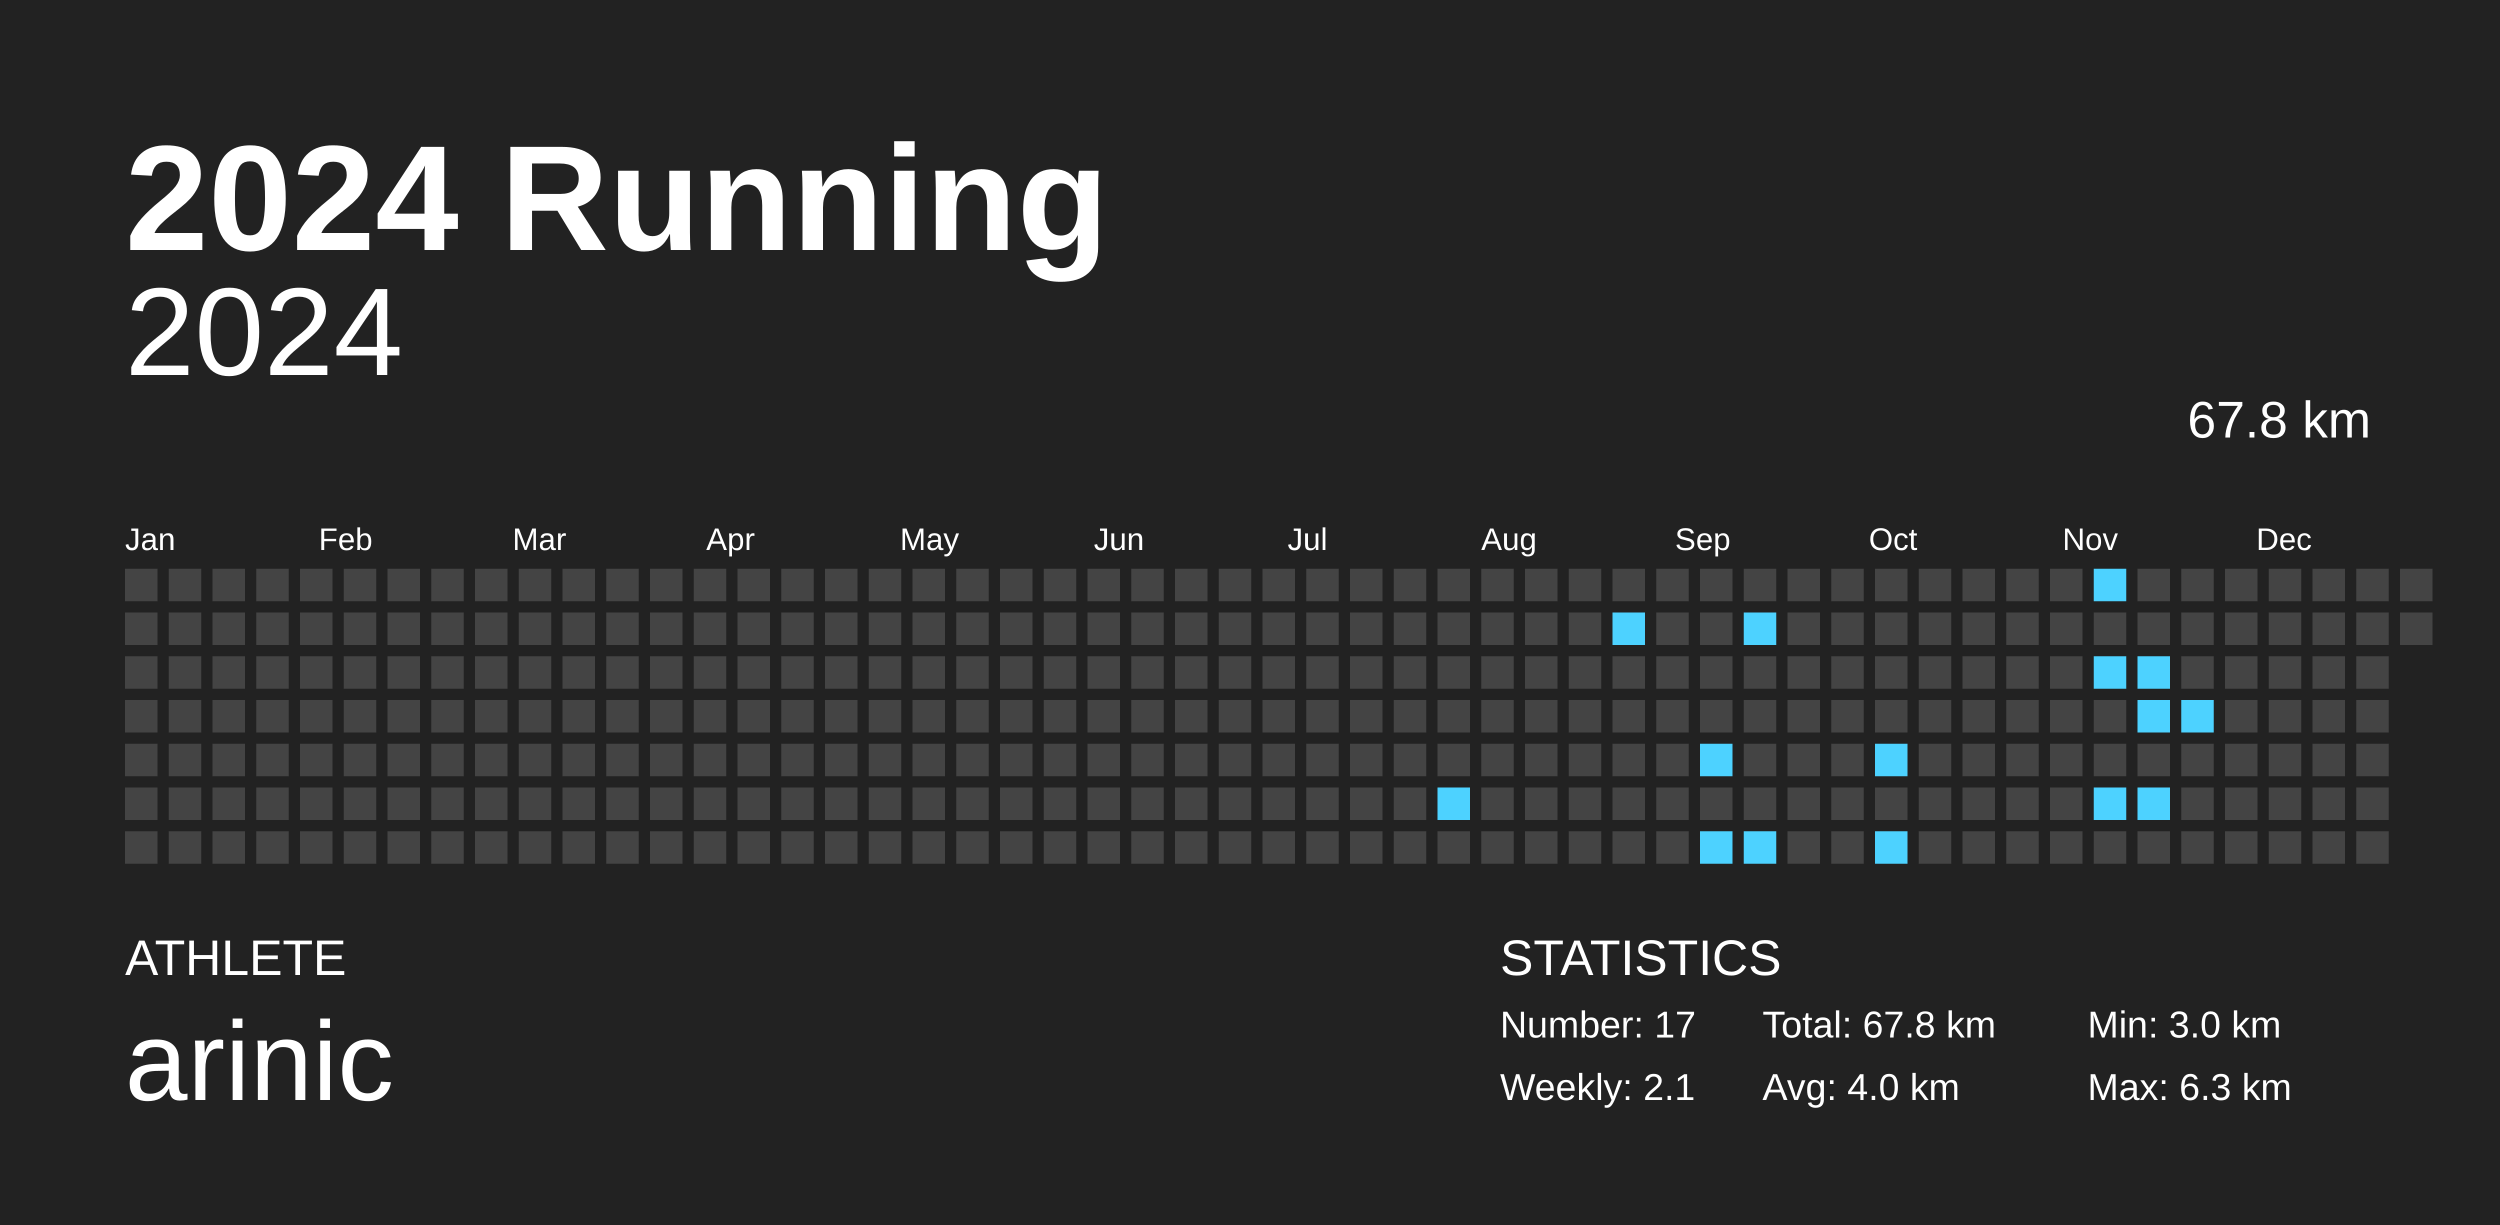
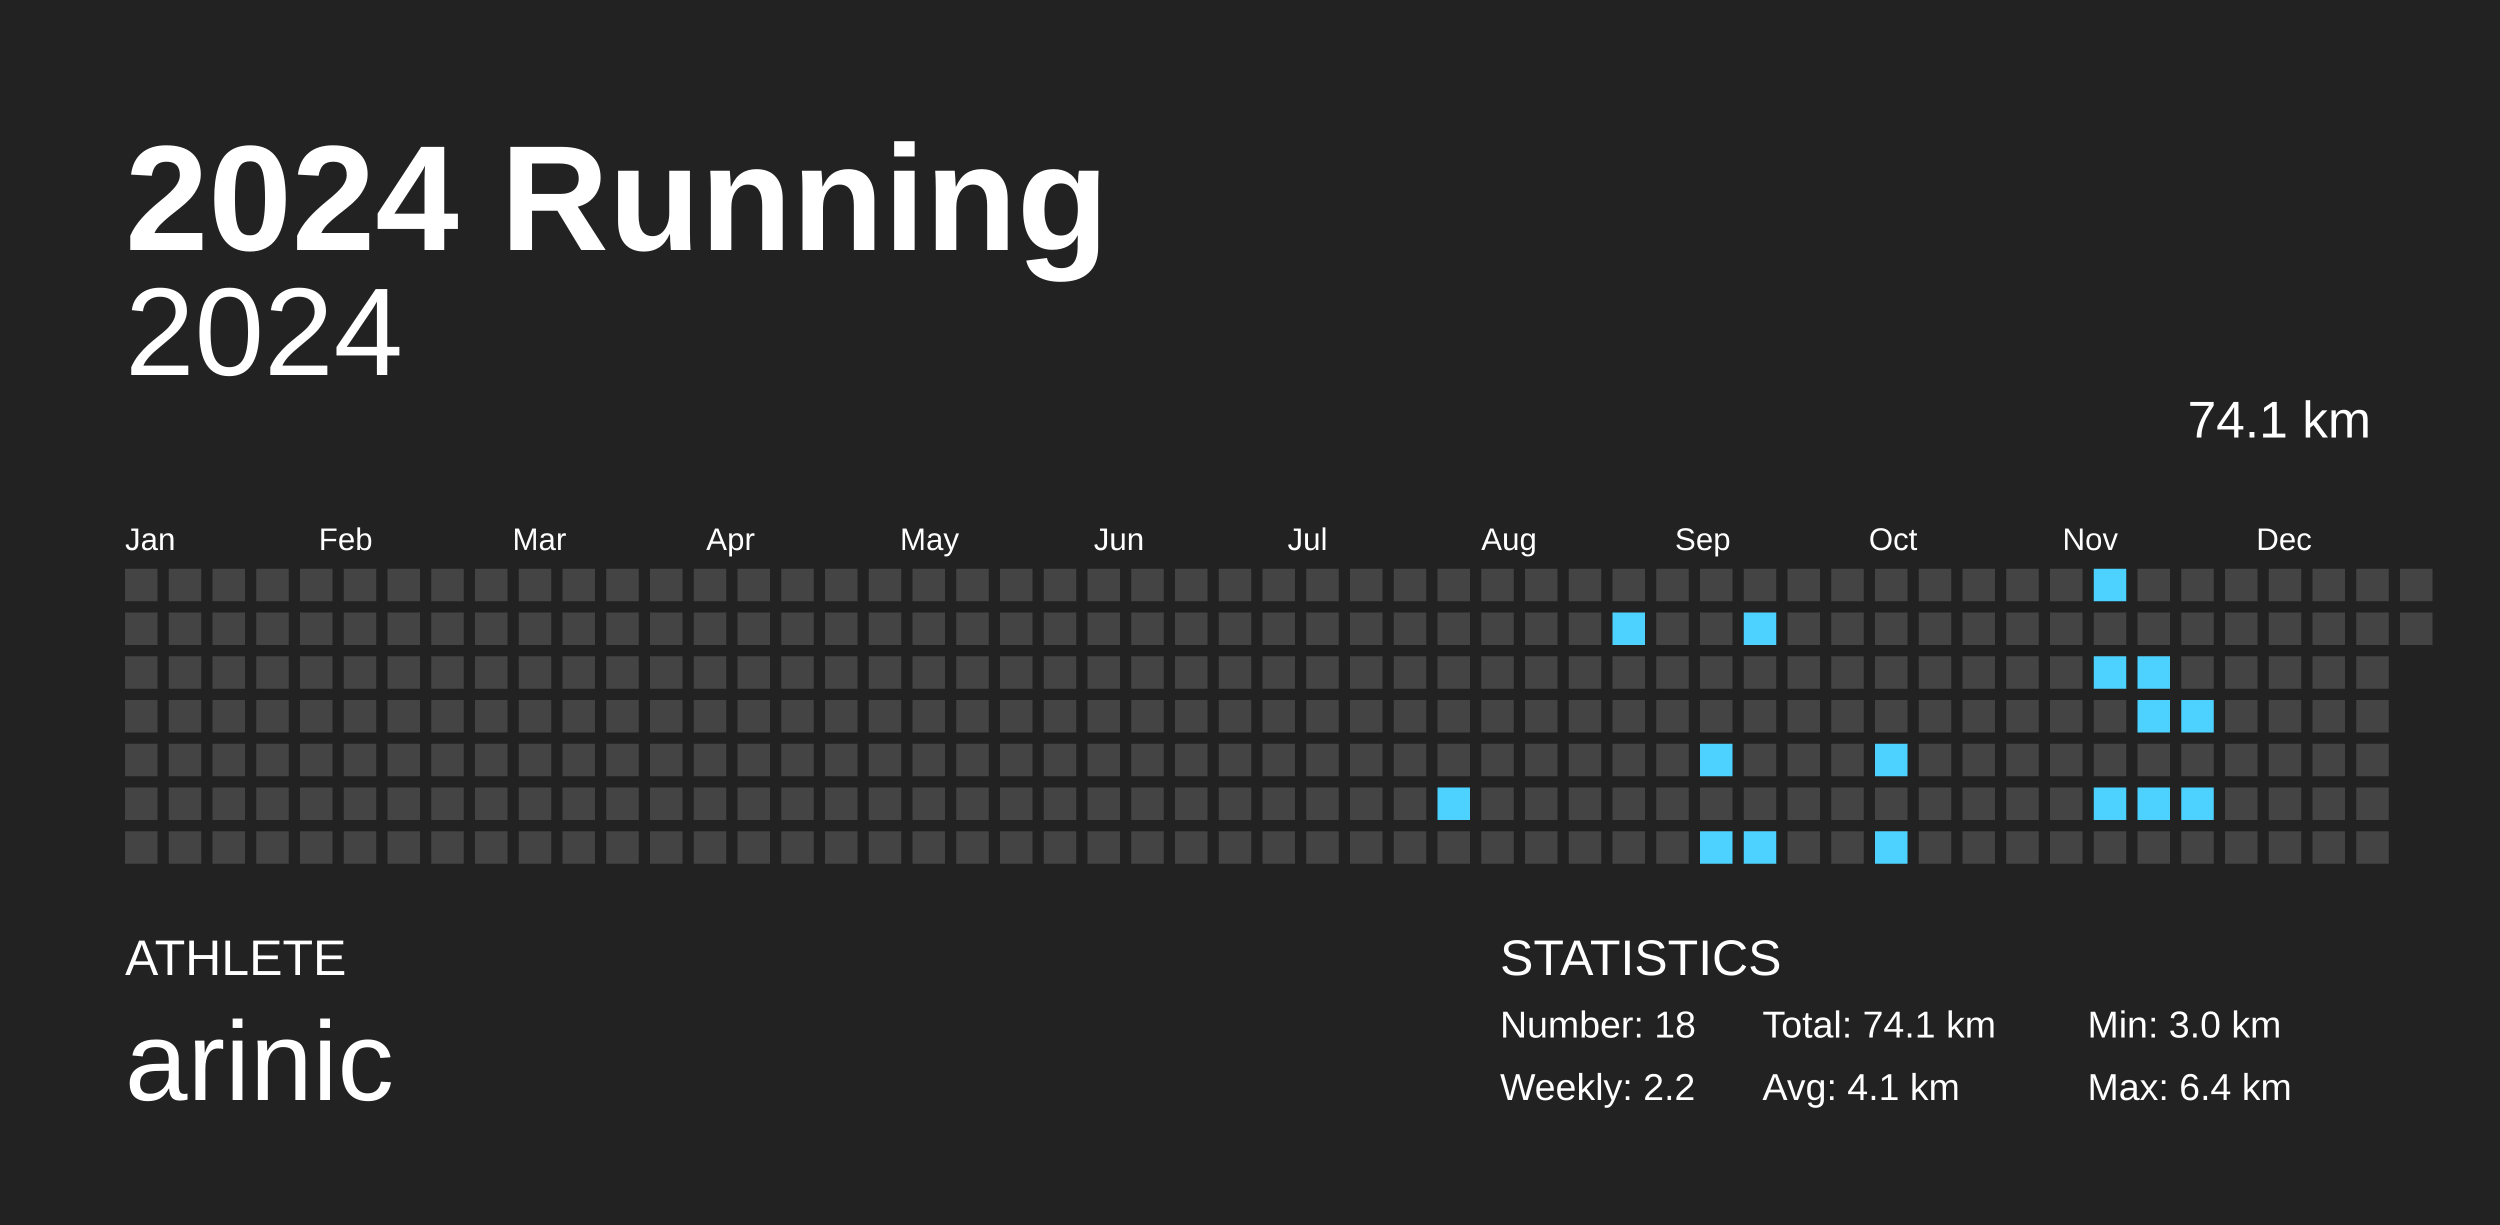
<svg xmlns="http://www.w3.org/2000/svg" baseProfile="full" height="98mm" version="1.1" viewBox="0,0,200,98" width="200mm">
  <defs />
  <rect fill="#222222" height="98" width="200" x="0" y="0" />
  <text fill="#FFFFFF" style="font-size:12px; font-family:Arial; font-weight:bold;" x="10" y="20">2024 Running</text>
  <text fill="#FFFFFF" style="font-size:4px; font-family:Arial" x="10" y="78">ATHLETE</text>
  <text fill="#FFFFFF" style="font-size:9px; font-family:Arial" x="10" y="88">arinic</text>
  <text fill="#FFFFFF" style="font-size:4px; font-family:Arial" x="120" y="78">STATISTICS</text>
-   <text fill="#FFFFFF" style="font-size:3px; font-family:Arial" x="120" y="83">Number: 17</text>
-   <text fill="#FFFFFF" style="font-size:3px; font-family:Arial" x="120" y="88">Weekly: 2.1</text>
-   <text fill="#FFFFFF" style="font-size:3px; font-family:Arial" x="141" y="83">Total: 67.8 km</text>
-   <text fill="#FFFFFF" style="font-size:3px; font-family:Arial" x="141" y="88">Avg: 4.0 km</text>
+   <text fill="#FFFFFF" style="font-size:3px; font-family:Arial" x="120" y="83">Number: 18</text>
+   <text fill="#FFFFFF" style="font-size:3px; font-family:Arial" x="120" y="88">Weekly: 2.2</text>
+   <text fill="#FFFFFF" style="font-size:3px; font-family:Arial" x="141" y="83">Total: 74.1 km</text>
+   <text fill="#FFFFFF" style="font-size:3px; font-family:Arial" x="141" y="88">Avg: 4.1 km</text>
  <text fill="#FFFFFF" style="font-size:3px; font-family:Arial" x="167" y="83">Min: 3.0 km</text>
-   <text fill="#FFFFFF" style="font-size:3px; font-family:Arial" x="167" y="88">Max: 6.3 km</text>
+   <text fill="#FFFFFF" style="font-size:3px; font-family:Arial" x="167" y="88">Max: 6.4 km</text>
  <text alignment-baseline="hanging" fill="#FFFFFF" style="font-size:10.0px; font-family:Arial;" x="10" y="30">2024</text>
-   <text alignment-baseline="hanging" fill="#FFFFFF" style="font-size:4.125px; font-family:Arial;" x="175" y="35">67.8 km</text>
+   <text alignment-baseline="hanging" fill="#FFFFFF" style="font-size:4.125px; font-family:Arial;" x="175" y="35">74.1 km</text>
  <text fill="#FFFFFF" style="font-size:2.5px; font-family:Arial" x="10.0" y="44">Jan</text>
  <text fill="#FFFFFF" style="font-size:2.5px; font-family:Arial" x="25.5" y="44">Feb</text>
  <text fill="#FFFFFF" style="font-size:2.5px; font-family:Arial" x="41.0" y="44">Mar</text>
  <text fill="#FFFFFF" style="font-size:2.5px; font-family:Arial" x="56.5" y="44">Apr</text>
  <text fill="#FFFFFF" style="font-size:2.5px; font-family:Arial" x="72.0" y="44">May</text>
  <text fill="#FFFFFF" style="font-size:2.5px; font-family:Arial" x="87.5" y="44">Jun</text>
  <text fill="#FFFFFF" style="font-size:2.5px; font-family:Arial" x="103.0" y="44">Jul</text>
  <text fill="#FFFFFF" style="font-size:2.5px; font-family:Arial" x="118.5" y="44">Aug</text>
  <text fill="#FFFFFF" style="font-size:2.5px; font-family:Arial" x="134.0" y="44">Sep</text>
  <text fill="#FFFFFF" style="font-size:2.5px; font-family:Arial" x="149.5" y="44">Oct</text>
  <text fill="#FFFFFF" style="font-size:2.5px; font-family:Arial" x="165.0" y="44">Nov</text>
  <text fill="#FFFFFF" style="font-size:2.5px; font-family:Arial" x="180.5" y="44">Dec</text>
  <rect fill="#444444" height="2.6" width="2.6" x="10.0" y="45.5" />
  <rect fill="#444444" height="2.6" width="2.6" x="10.0" y="49.0" />
  <rect fill="#444444" height="2.6" width="2.6" x="10.0" y="52.5" />
  <rect fill="#444444" height="2.6" width="2.6" x="10.0" y="56.0" />
  <rect fill="#444444" height="2.6" width="2.6" x="10.0" y="59.5" />
  <rect fill="#444444" height="2.6" width="2.6" x="10.0" y="63.0" />
  <rect fill="#444444" height="2.6" width="2.6" x="10.0" y="66.5" />
  <rect fill="#444444" height="2.6" width="2.6" x="13.5" y="45.5" />
  <rect fill="#444444" height="2.6" width="2.6" x="13.5" y="49.0" />
  <rect fill="#444444" height="2.6" width="2.6" x="13.5" y="52.5" />
  <rect fill="#444444" height="2.6" width="2.6" x="13.5" y="56.0" />
  <rect fill="#444444" height="2.6" width="2.6" x="13.5" y="59.5" />
  <rect fill="#444444" height="2.6" width="2.6" x="13.5" y="63.0" />
  <rect fill="#444444" height="2.6" width="2.6" x="13.5" y="66.5" />
  <rect fill="#444444" height="2.6" width="2.6" x="17.0" y="45.5" />
  <rect fill="#444444" height="2.6" width="2.6" x="17.0" y="49.0" />
  <rect fill="#444444" height="2.6" width="2.6" x="17.0" y="52.5" />
  <rect fill="#444444" height="2.6" width="2.6" x="17.0" y="56.0" />
  <rect fill="#444444" height="2.6" width="2.6" x="17.0" y="59.5" />
  <rect fill="#444444" height="2.6" width="2.6" x="17.0" y="63.0" />
  <rect fill="#444444" height="2.6" width="2.6" x="17.0" y="66.5" />
  <rect fill="#444444" height="2.6" width="2.6" x="20.5" y="45.5" />
  <rect fill="#444444" height="2.6" width="2.6" x="20.5" y="49.0" />
  <rect fill="#444444" height="2.6" width="2.6" x="20.5" y="52.5" />
  <rect fill="#444444" height="2.6" width="2.6" x="20.5" y="56.0" />
  <rect fill="#444444" height="2.6" width="2.6" x="20.5" y="59.5" />
  <rect fill="#444444" height="2.6" width="2.6" x="20.5" y="63.0" />
  <rect fill="#444444" height="2.6" width="2.6" x="20.5" y="66.5" />
  <rect fill="#444444" height="2.6" width="2.6" x="24.0" y="45.5" />
  <rect fill="#444444" height="2.6" width="2.6" x="24.0" y="49.0" />
  <rect fill="#444444" height="2.6" width="2.6" x="24.0" y="52.5" />
  <rect fill="#444444" height="2.6" width="2.6" x="24.0" y="56.0" />
  <rect fill="#444444" height="2.6" width="2.6" x="24.0" y="59.5" />
  <rect fill="#444444" height="2.6" width="2.6" x="24.0" y="63.0" />
  <rect fill="#444444" height="2.6" width="2.6" x="24.0" y="66.5" />
  <rect fill="#444444" height="2.6" width="2.6" x="27.5" y="45.5" />
  <rect fill="#444444" height="2.6" width="2.6" x="27.5" y="49.0" />
  <rect fill="#444444" height="2.6" width="2.6" x="27.5" y="52.5" />
  <rect fill="#444444" height="2.6" width="2.6" x="27.5" y="56.0" />
  <rect fill="#444444" height="2.6" width="2.6" x="27.5" y="59.5" />
  <rect fill="#444444" height="2.6" width="2.6" x="27.5" y="63.0" />
  <rect fill="#444444" height="2.6" width="2.6" x="27.5" y="66.5" />
  <rect fill="#444444" height="2.6" width="2.6" x="31.0" y="45.5" />
  <rect fill="#444444" height="2.6" width="2.6" x="31.0" y="49.0" />
  <rect fill="#444444" height="2.6" width="2.6" x="31.0" y="52.5" />
  <rect fill="#444444" height="2.6" width="2.6" x="31.0" y="56.0" />
  <rect fill="#444444" height="2.6" width="2.6" x="31.0" y="59.5" />
  <rect fill="#444444" height="2.6" width="2.6" x="31.0" y="63.0" />
  <rect fill="#444444" height="2.6" width="2.6" x="31.0" y="66.5" />
  <rect fill="#444444" height="2.6" width="2.6" x="34.5" y="45.5" />
  <rect fill="#444444" height="2.6" width="2.6" x="34.5" y="49.0" />
  <rect fill="#444444" height="2.6" width="2.6" x="34.5" y="52.5" />
  <rect fill="#444444" height="2.6" width="2.6" x="34.5" y="56.0" />
  <rect fill="#444444" height="2.6" width="2.6" x="34.5" y="59.5" />
  <rect fill="#444444" height="2.6" width="2.6" x="34.5" y="63.0" />
  <rect fill="#444444" height="2.6" width="2.6" x="34.5" y="66.5" />
  <rect fill="#444444" height="2.6" width="2.6" x="38.0" y="45.5" />
  <rect fill="#444444" height="2.6" width="2.6" x="38.0" y="49.0" />
  <rect fill="#444444" height="2.6" width="2.6" x="38.0" y="52.5" />
  <rect fill="#444444" height="2.6" width="2.6" x="38.0" y="56.0" />
  <rect fill="#444444" height="2.6" width="2.6" x="38.0" y="59.5" />
  <rect fill="#444444" height="2.6" width="2.6" x="38.0" y="63.0" />
  <rect fill="#444444" height="2.6" width="2.6" x="38.0" y="66.5" />
  <rect fill="#444444" height="2.6" width="2.6" x="41.5" y="45.5" />
  <rect fill="#444444" height="2.6" width="2.6" x="41.5" y="49.0" />
  <rect fill="#444444" height="2.6" width="2.6" x="41.5" y="52.5" />
  <rect fill="#444444" height="2.6" width="2.6" x="41.5" y="56.0" />
  <rect fill="#444444" height="2.6" width="2.6" x="41.5" y="59.5" />
  <rect fill="#444444" height="2.6" width="2.6" x="41.5" y="63.0" />
  <rect fill="#444444" height="2.6" width="2.6" x="41.5" y="66.5" />
  <rect fill="#444444" height="2.6" width="2.6" x="45.0" y="45.5" />
  <rect fill="#444444" height="2.6" width="2.6" x="45.0" y="49.0" />
  <rect fill="#444444" height="2.6" width="2.6" x="45.0" y="52.5" />
  <rect fill="#444444" height="2.6" width="2.6" x="45.0" y="56.0" />
  <rect fill="#444444" height="2.6" width="2.6" x="45.0" y="59.5" />
  <rect fill="#444444" height="2.6" width="2.6" x="45.0" y="63.0" />
  <rect fill="#444444" height="2.6" width="2.6" x="45.0" y="66.5" />
  <rect fill="#444444" height="2.6" width="2.6" x="48.5" y="45.5" />
  <rect fill="#444444" height="2.6" width="2.6" x="48.5" y="49.0" />
  <rect fill="#444444" height="2.6" width="2.6" x="48.5" y="52.5" />
  <rect fill="#444444" height="2.6" width="2.6" x="48.5" y="56.0" />
  <rect fill="#444444" height="2.6" width="2.6" x="48.5" y="59.5" />
  <rect fill="#444444" height="2.6" width="2.6" x="48.5" y="63.0" />
  <rect fill="#444444" height="2.6" width="2.6" x="48.5" y="66.5" />
  <rect fill="#444444" height="2.6" width="2.6" x="52.0" y="45.5" />
  <rect fill="#444444" height="2.6" width="2.6" x="52.0" y="49.0" />
  <rect fill="#444444" height="2.6" width="2.6" x="52.0" y="52.5" />
  <rect fill="#444444" height="2.6" width="2.6" x="52.0" y="56.0" />
  <rect fill="#444444" height="2.6" width="2.6" x="52.0" y="59.5" />
  <rect fill="#444444" height="2.6" width="2.6" x="52.0" y="63.0" />
  <rect fill="#444444" height="2.6" width="2.6" x="52.0" y="66.5" />
  <rect fill="#444444" height="2.6" width="2.6" x="55.5" y="45.5" />
  <rect fill="#444444" height="2.6" width="2.6" x="55.5" y="49.0" />
  <rect fill="#444444" height="2.6" width="2.6" x="55.5" y="52.5" />
  <rect fill="#444444" height="2.6" width="2.6" x="55.5" y="56.0" />
  <rect fill="#444444" height="2.6" width="2.6" x="55.5" y="59.5" />
  <rect fill="#444444" height="2.6" width="2.6" x="55.5" y="63.0" />
  <rect fill="#444444" height="2.6" width="2.6" x="55.5" y="66.5" />
  <rect fill="#444444" height="2.6" width="2.6" x="59.0" y="45.5" />
  <rect fill="#444444" height="2.6" width="2.6" x="59.0" y="49.0" />
  <rect fill="#444444" height="2.6" width="2.6" x="59.0" y="52.5" />
  <rect fill="#444444" height="2.6" width="2.6" x="59.0" y="56.0" />
  <rect fill="#444444" height="2.6" width="2.6" x="59.0" y="59.5" />
  <rect fill="#444444" height="2.6" width="2.6" x="59.0" y="63.0" />
  <rect fill="#444444" height="2.6" width="2.6" x="59.0" y="66.5" />
  <rect fill="#444444" height="2.6" width="2.6" x="62.5" y="45.5" />
  <rect fill="#444444" height="2.6" width="2.6" x="62.5" y="49.0" />
  <rect fill="#444444" height="2.6" width="2.6" x="62.5" y="52.5" />
  <rect fill="#444444" height="2.6" width="2.6" x="62.5" y="56.0" />
  <rect fill="#444444" height="2.6" width="2.6" x="62.5" y="59.5" />
  <rect fill="#444444" height="2.6" width="2.6" x="62.5" y="63.0" />
  <rect fill="#444444" height="2.6" width="2.6" x="62.5" y="66.5" />
  <rect fill="#444444" height="2.6" width="2.6" x="66.0" y="45.5" />
  <rect fill="#444444" height="2.6" width="2.6" x="66.0" y="49.0" />
  <rect fill="#444444" height="2.6" width="2.6" x="66.0" y="52.5" />
  <rect fill="#444444" height="2.6" width="2.6" x="66.0" y="56.0" />
  <rect fill="#444444" height="2.6" width="2.6" x="66.0" y="59.5" />
  <rect fill="#444444" height="2.6" width="2.6" x="66.0" y="63.0" />
  <rect fill="#444444" height="2.6" width="2.6" x="66.0" y="66.5" />
  <rect fill="#444444" height="2.6" width="2.6" x="69.5" y="45.5" />
  <rect fill="#444444" height="2.6" width="2.6" x="69.5" y="49.0" />
  <rect fill="#444444" height="2.6" width="2.6" x="69.5" y="52.5" />
  <rect fill="#444444" height="2.6" width="2.6" x="69.5" y="56.0" />
  <rect fill="#444444" height="2.6" width="2.6" x="69.5" y="59.5" />
  <rect fill="#444444" height="2.6" width="2.6" x="69.5" y="63.0" />
  <rect fill="#444444" height="2.6" width="2.6" x="69.5" y="66.5" />
  <rect fill="#444444" height="2.6" width="2.6" x="73.0" y="45.5" />
  <rect fill="#444444" height="2.6" width="2.6" x="73.0" y="49.0" />
  <rect fill="#444444" height="2.6" width="2.6" x="73.0" y="52.5" />
  <rect fill="#444444" height="2.6" width="2.6" x="73.0" y="56.0" />
  <rect fill="#444444" height="2.6" width="2.6" x="73.0" y="59.5" />
  <rect fill="#444444" height="2.6" width="2.6" x="73.0" y="63.0" />
  <rect fill="#444444" height="2.6" width="2.6" x="73.0" y="66.5" />
  <rect fill="#444444" height="2.6" width="2.6" x="76.5" y="45.5" />
  <rect fill="#444444" height="2.6" width="2.6" x="76.5" y="49.0" />
  <rect fill="#444444" height="2.6" width="2.6" x="76.5" y="52.5" />
  <rect fill="#444444" height="2.6" width="2.6" x="76.5" y="56.0" />
  <rect fill="#444444" height="2.6" width="2.6" x="76.5" y="59.5" />
  <rect fill="#444444" height="2.6" width="2.6" x="76.5" y="63.0" />
  <rect fill="#444444" height="2.6" width="2.6" x="76.5" y="66.5" />
  <rect fill="#444444" height="2.6" width="2.6" x="80.0" y="45.5" />
  <rect fill="#444444" height="2.6" width="2.6" x="80.0" y="49.0" />
  <rect fill="#444444" height="2.6" width="2.6" x="80.0" y="52.5" />
  <rect fill="#444444" height="2.6" width="2.6" x="80.0" y="56.0" />
  <rect fill="#444444" height="2.6" width="2.6" x="80.0" y="59.5" />
  <rect fill="#444444" height="2.6" width="2.6" x="80.0" y="63.0" />
  <rect fill="#444444" height="2.6" width="2.6" x="80.0" y="66.5" />
  <rect fill="#444444" height="2.6" width="2.6" x="83.5" y="45.5" />
  <rect fill="#444444" height="2.6" width="2.6" x="83.5" y="49.0" />
  <rect fill="#444444" height="2.6" width="2.6" x="83.5" y="52.5" />
  <rect fill="#444444" height="2.6" width="2.6" x="83.5" y="56.0" />
  <rect fill="#444444" height="2.6" width="2.6" x="83.5" y="59.5" />
  <rect fill="#444444" height="2.6" width="2.6" x="83.5" y="63.0" />
  <rect fill="#444444" height="2.6" width="2.6" x="83.5" y="66.5" />
  <rect fill="#444444" height="2.6" width="2.6" x="87.0" y="45.5" />
  <rect fill="#444444" height="2.6" width="2.6" x="87.0" y="49.0" />
  <rect fill="#444444" height="2.6" width="2.6" x="87.0" y="52.5" />
  <rect fill="#444444" height="2.6" width="2.6" x="87.0" y="56.0" />
  <rect fill="#444444" height="2.6" width="2.6" x="87.0" y="59.5" />
  <rect fill="#444444" height="2.6" width="2.6" x="87.0" y="63.0" />
  <rect fill="#444444" height="2.6" width="2.6" x="87.0" y="66.5" />
  <rect fill="#444444" height="2.6" width="2.6" x="90.5" y="45.5" />
  <rect fill="#444444" height="2.6" width="2.6" x="90.5" y="49.0" />
  <rect fill="#444444" height="2.6" width="2.6" x="90.5" y="52.5" />
  <rect fill="#444444" height="2.6" width="2.6" x="90.5" y="56.0" />
  <rect fill="#444444" height="2.6" width="2.6" x="90.5" y="59.5" />
  <rect fill="#444444" height="2.6" width="2.6" x="90.5" y="63.0" />
  <rect fill="#444444" height="2.6" width="2.6" x="90.5" y="66.5" />
  <rect fill="#444444" height="2.6" width="2.6" x="94.0" y="45.5" />
  <rect fill="#444444" height="2.6" width="2.6" x="94.0" y="49.0" />
  <rect fill="#444444" height="2.6" width="2.6" x="94.0" y="52.5" />
  <rect fill="#444444" height="2.6" width="2.6" x="94.0" y="56.0" />
  <rect fill="#444444" height="2.6" width="2.6" x="94.0" y="59.5" />
  <rect fill="#444444" height="2.6" width="2.6" x="94.0" y="63.0" />
  <rect fill="#444444" height="2.6" width="2.6" x="94.0" y="66.5" />
  <rect fill="#444444" height="2.6" width="2.6" x="97.5" y="45.5" />
  <rect fill="#444444" height="2.6" width="2.6" x="97.5" y="49.0" />
  <rect fill="#444444" height="2.6" width="2.6" x="97.5" y="52.5" />
  <rect fill="#444444" height="2.6" width="2.6" x="97.5" y="56.0" />
  <rect fill="#444444" height="2.6" width="2.6" x="97.5" y="59.5" />
  <rect fill="#444444" height="2.6" width="2.6" x="97.5" y="63.0" />
  <rect fill="#444444" height="2.6" width="2.6" x="97.5" y="66.5" />
  <rect fill="#444444" height="2.6" width="2.6" x="101.0" y="45.5" />
  <rect fill="#444444" height="2.6" width="2.6" x="101.0" y="49.0" />
  <rect fill="#444444" height="2.6" width="2.6" x="101.0" y="52.5" />
  <rect fill="#444444" height="2.6" width="2.6" x="101.0" y="56.0" />
  <rect fill="#444444" height="2.6" width="2.6" x="101.0" y="59.5" />
  <rect fill="#444444" height="2.6" width="2.6" x="101.0" y="63.0" />
  <rect fill="#444444" height="2.6" width="2.6" x="101.0" y="66.5" />
  <rect fill="#444444" height="2.6" width="2.6" x="104.5" y="45.5" />
  <rect fill="#444444" height="2.6" width="2.6" x="104.5" y="49.0" />
  <rect fill="#444444" height="2.6" width="2.6" x="104.5" y="52.5" />
  <rect fill="#444444" height="2.6" width="2.6" x="104.5" y="56.0" />
  <rect fill="#444444" height="2.6" width="2.6" x="104.5" y="59.5" />
  <rect fill="#444444" height="2.6" width="2.6" x="104.5" y="63.0" />
  <rect fill="#444444" height="2.6" width="2.6" x="104.5" y="66.5" />
  <rect fill="#444444" height="2.6" width="2.6" x="108.0" y="45.5" />
  <rect fill="#444444" height="2.6" width="2.6" x="108.0" y="49.0" />
  <rect fill="#444444" height="2.6" width="2.6" x="108.0" y="52.5" />
  <rect fill="#444444" height="2.6" width="2.6" x="108.0" y="56.0" />
  <rect fill="#444444" height="2.6" width="2.6" x="108.0" y="59.5" />
  <rect fill="#444444" height="2.6" width="2.6" x="108.0" y="63.0" />
  <rect fill="#444444" height="2.6" width="2.6" x="108.0" y="66.5" />
  <rect fill="#444444" height="2.6" width="2.6" x="111.5" y="45.5" />
  <rect fill="#444444" height="2.6" width="2.6" x="111.5" y="49.0" />
  <rect fill="#444444" height="2.6" width="2.6" x="111.5" y="52.5" />
  <rect fill="#444444" height="2.6" width="2.6" x="111.5" y="56.0" />
  <rect fill="#444444" height="2.6" width="2.6" x="111.5" y="59.5" />
  <rect fill="#444444" height="2.6" width="2.6" x="111.5" y="63.0" />
  <rect fill="#444444" height="2.6" width="2.6" x="111.5" y="66.5" />
  <rect fill="#444444" height="2.6" width="2.6" x="115.0" y="45.5" />
  <rect fill="#444444" height="2.6" width="2.6" x="115.0" y="49.0" />
  <rect fill="#444444" height="2.6" width="2.6" x="115.0" y="52.5" />
  <rect fill="#444444" height="2.6" width="2.6" x="115.0" y="56.0" />
  <rect fill="#444444" height="2.6" width="2.6" x="115.0" y="59.5" />
  <rect fill="#4dd2ff" height="2.6" width="2.6" x="115.0" y="63.0" />
  <rect fill="#444444" height="2.6" width="2.6" x="115.0" y="66.5" />
  <rect fill="#444444" height="2.6" width="2.6" x="118.5" y="45.5" />
  <rect fill="#444444" height="2.6" width="2.6" x="118.5" y="49.0" />
  <rect fill="#444444" height="2.6" width="2.6" x="118.5" y="52.5" />
  <rect fill="#444444" height="2.6" width="2.6" x="118.5" y="56.0" />
  <rect fill="#444444" height="2.6" width="2.6" x="118.5" y="59.5" />
  <rect fill="#444444" height="2.6" width="2.6" x="118.5" y="63.0" />
  <rect fill="#444444" height="2.6" width="2.6" x="118.5" y="66.5" />
  <rect fill="#444444" height="2.6" width="2.6" x="122.0" y="45.5" />
  <rect fill="#444444" height="2.6" width="2.6" x="122.0" y="49.0" />
  <rect fill="#444444" height="2.6" width="2.6" x="122.0" y="52.5" />
  <rect fill="#444444" height="2.6" width="2.6" x="122.0" y="56.0" />
  <rect fill="#444444" height="2.6" width="2.6" x="122.0" y="59.5" />
  <rect fill="#444444" height="2.6" width="2.6" x="122.0" y="63.0" />
  <rect fill="#444444" height="2.6" width="2.6" x="122.0" y="66.5" />
  <rect fill="#444444" height="2.6" width="2.6" x="125.5" y="45.5" />
  <rect fill="#444444" height="2.6" width="2.6" x="125.5" y="49.0" />
  <rect fill="#444444" height="2.6" width="2.6" x="125.5" y="52.5" />
  <rect fill="#444444" height="2.6" width="2.6" x="125.5" y="56.0" />
  <rect fill="#444444" height="2.6" width="2.6" x="125.5" y="59.5" />
  <rect fill="#444444" height="2.6" width="2.6" x="125.5" y="63.0" />
  <rect fill="#444444" height="2.6" width="2.6" x="125.5" y="66.5" />
  <rect fill="#444444" height="2.6" width="2.6" x="129.0" y="45.5" />
  <rect fill="#4dd2ff" height="2.6" width="2.6" x="129.0" y="49.0" />
  <rect fill="#444444" height="2.6" width="2.6" x="129.0" y="52.5" />
  <rect fill="#444444" height="2.6" width="2.6" x="129.0" y="56.0" />
  <rect fill="#444444" height="2.6" width="2.6" x="129.0" y="59.5" />
  <rect fill="#444444" height="2.6" width="2.6" x="129.0" y="63.0" />
  <rect fill="#444444" height="2.6" width="2.6" x="129.0" y="66.5" />
  <rect fill="#444444" height="2.6" width="2.6" x="132.5" y="45.5" />
  <rect fill="#444444" height="2.6" width="2.6" x="132.5" y="49.0" />
  <rect fill="#444444" height="2.6" width="2.6" x="132.5" y="52.5" />
  <rect fill="#444444" height="2.6" width="2.6" x="132.5" y="56.0" />
  <rect fill="#444444" height="2.6" width="2.6" x="132.5" y="59.5" />
  <rect fill="#444444" height="2.6" width="2.6" x="132.5" y="63.0" />
  <rect fill="#444444" height="2.6" width="2.6" x="132.5" y="66.5" />
  <rect fill="#444444" height="2.6" width="2.6" x="136.0" y="45.5" />
  <rect fill="#444444" height="2.6" width="2.6" x="136.0" y="49.0" />
  <rect fill="#444444" height="2.6" width="2.6" x="136.0" y="52.5" />
  <rect fill="#444444" height="2.6" width="2.6" x="136.0" y="56.0" />
  <rect fill="#4dd2ff" height="2.6" width="2.6" x="136.0" y="59.5" />
  <rect fill="#444444" height="2.6" width="2.6" x="136.0" y="63.0" />
  <rect fill="#4dd2ff" height="2.6" width="2.6" x="136.0" y="66.5" />
  <rect fill="#444444" height="2.6" width="2.6" x="139.5" y="45.5" />
  <rect fill="#4dd2ff" height="2.6" width="2.6" x="139.5" y="49.0" />
  <rect fill="#444444" height="2.6" width="2.6" x="139.5" y="52.5" />
  <rect fill="#444444" height="2.6" width="2.6" x="139.5" y="56.0" />
  <rect fill="#444444" height="2.6" width="2.6" x="139.5" y="59.5" />
  <rect fill="#444444" height="2.6" width="2.6" x="139.5" y="63.0" />
  <rect fill="#4dd2ff" height="2.6" width="2.6" x="139.5" y="66.5" />
  <rect fill="#444444" height="2.6" width="2.6" x="143.0" y="45.5" />
  <rect fill="#444444" height="2.6" width="2.6" x="143.0" y="49.0" />
  <rect fill="#444444" height="2.6" width="2.6" x="143.0" y="52.5" />
  <rect fill="#444444" height="2.6" width="2.6" x="143.0" y="56.0" />
  <rect fill="#444444" height="2.6" width="2.6" x="143.0" y="59.5" />
  <rect fill="#444444" height="2.6" width="2.6" x="143.0" y="63.0" />
  <rect fill="#444444" height="2.6" width="2.6" x="143.0" y="66.5" />
  <rect fill="#444444" height="2.6" width="2.6" x="146.5" y="45.5" />
  <rect fill="#444444" height="2.6" width="2.6" x="146.5" y="49.0" />
  <rect fill="#444444" height="2.6" width="2.6" x="146.5" y="52.5" />
  <rect fill="#444444" height="2.6" width="2.6" x="146.5" y="56.0" />
  <rect fill="#444444" height="2.6" width="2.6" x="146.5" y="59.5" />
  <rect fill="#444444" height="2.6" width="2.6" x="146.5" y="63.0" />
  <rect fill="#444444" height="2.6" width="2.6" x="146.5" y="66.5" />
  <rect fill="#444444" height="2.6" width="2.6" x="150.0" y="45.5" />
  <rect fill="#444444" height="2.6" width="2.6" x="150.0" y="49.0" />
  <rect fill="#444444" height="2.6" width="2.6" x="150.0" y="52.5" />
  <rect fill="#444444" height="2.6" width="2.6" x="150.0" y="56.0" />
  <rect fill="#4dd2ff" height="2.6" width="2.6" x="150.0" y="59.5" />
  <rect fill="#444444" height="2.6" width="2.6" x="150.0" y="63.0" />
  <rect fill="#4dd2ff" height="2.6" width="2.6" x="150.0" y="66.5" />
  <rect fill="#444444" height="2.6" width="2.6" x="153.5" y="45.5" />
  <rect fill="#444444" height="2.6" width="2.6" x="153.5" y="49.0" />
  <rect fill="#444444" height="2.6" width="2.6" x="153.5" y="52.5" />
  <rect fill="#444444" height="2.6" width="2.6" x="153.5" y="56.0" />
  <rect fill="#444444" height="2.6" width="2.6" x="153.5" y="59.5" />
  <rect fill="#444444" height="2.6" width="2.6" x="153.5" y="63.0" />
  <rect fill="#444444" height="2.6" width="2.6" x="153.5" y="66.5" />
  <rect fill="#444444" height="2.6" width="2.6" x="157.0" y="45.5" />
  <rect fill="#444444" height="2.6" width="2.6" x="157.0" y="49.0" />
  <rect fill="#444444" height="2.6" width="2.6" x="157.0" y="52.5" />
  <rect fill="#444444" height="2.6" width="2.6" x="157.0" y="56.0" />
  <rect fill="#444444" height="2.6" width="2.6" x="157.0" y="59.5" />
  <rect fill="#444444" height="2.6" width="2.6" x="157.0" y="63.0" />
  <rect fill="#444444" height="2.6" width="2.6" x="157.0" y="66.5" />
  <rect fill="#444444" height="2.6" width="2.6" x="160.5" y="45.5" />
  <rect fill="#444444" height="2.6" width="2.6" x="160.5" y="49.0" />
  <rect fill="#444444" height="2.6" width="2.6" x="160.5" y="52.5" />
  <rect fill="#444444" height="2.6" width="2.6" x="160.5" y="56.0" />
  <rect fill="#444444" height="2.6" width="2.6" x="160.5" y="59.5" />
  <rect fill="#444444" height="2.6" width="2.6" x="160.5" y="63.0" />
  <rect fill="#444444" height="2.6" width="2.6" x="160.5" y="66.5" />
  <rect fill="#444444" height="2.6" width="2.6" x="164.0" y="45.5" />
  <rect fill="#444444" height="2.6" width="2.6" x="164.0" y="49.0" />
  <rect fill="#444444" height="2.6" width="2.6" x="164.0" y="52.5" />
  <rect fill="#444444" height="2.6" width="2.6" x="164.0" y="56.0" />
  <rect fill="#444444" height="2.6" width="2.6" x="164.0" y="59.5" />
  <rect fill="#444444" height="2.6" width="2.6" x="164.0" y="63.0" />
  <rect fill="#444444" height="2.6" width="2.6" x="164.0" y="66.5" />
  <rect fill="#4dd2ff" height="2.6" width="2.6" x="167.5" y="45.5" />
  <rect fill="#444444" height="2.6" width="2.6" x="167.5" y="49.0" />
  <rect fill="#4dd2ff" height="2.6" width="2.6" x="167.5" y="52.5" />
  <rect fill="#444444" height="2.6" width="2.6" x="167.5" y="56.0" />
  <rect fill="#444444" height="2.6" width="2.6" x="167.5" y="59.5" />
  <rect fill="#4dd2ff" height="2.6" width="2.6" x="167.5" y="63.0" />
  <rect fill="#444444" height="2.6" width="2.6" x="167.5" y="66.5" />
  <rect fill="#444444" height="2.6" width="2.6" x="171.0" y="45.5" />
  <rect fill="#444444" height="2.6" width="2.6" x="171.0" y="49.0" />
  <rect fill="#4dd2ff" height="2.6" width="2.6" x="171.0" y="52.5" />
  <rect fill="#4dd2ff" height="2.6" width="2.6" x="171.0" y="56.0" />
  <rect fill="#444444" height="2.6" width="2.6" x="171.0" y="59.5" />
  <rect fill="#4dd2ff" height="2.6" width="2.6" x="171.0" y="63.0" />
  <rect fill="#444444" height="2.6" width="2.6" x="171.0" y="66.5" />
  <rect fill="#444444" height="2.6" width="2.6" x="174.5" y="45.5" />
  <rect fill="#444444" height="2.6" width="2.6" x="174.5" y="49.0" />
  <rect fill="#444444" height="2.6" width="2.6" x="174.5" y="52.5" />
  <rect fill="#4dd2ff" height="2.6" width="2.6" x="174.5" y="56.0" />
  <rect fill="#444444" height="2.6" width="2.6" x="174.5" y="59.5" />
-   <rect fill="#444444" height="2.6" width="2.6" x="174.5" y="63.0" />
+   <rect fill="#4dd2ff" height="2.6" width="2.6" x="174.5" y="63.0" />
  <rect fill="#444444" height="2.6" width="2.6" x="174.5" y="66.5" />
  <rect fill="#444444" height="2.6" width="2.6" x="178.0" y="45.5" />
  <rect fill="#444444" height="2.6" width="2.6" x="178.0" y="49.0" />
  <rect fill="#444444" height="2.6" width="2.6" x="178.0" y="52.5" />
  <rect fill="#444444" height="2.6" width="2.6" x="178.0" y="56.0" />
  <rect fill="#444444" height="2.6" width="2.6" x="178.0" y="59.5" />
  <rect fill="#444444" height="2.6" width="2.6" x="178.0" y="63.0" />
  <rect fill="#444444" height="2.6" width="2.6" x="178.0" y="66.5" />
  <rect fill="#444444" height="2.6" width="2.6" x="181.5" y="45.5" />
  <rect fill="#444444" height="2.6" width="2.6" x="181.5" y="49.0" />
  <rect fill="#444444" height="2.6" width="2.6" x="181.5" y="52.5" />
  <rect fill="#444444" height="2.6" width="2.6" x="181.5" y="56.0" />
  <rect fill="#444444" height="2.6" width="2.6" x="181.5" y="59.5" />
  <rect fill="#444444" height="2.6" width="2.6" x="181.5" y="63.0" />
  <rect fill="#444444" height="2.6" width="2.6" x="181.5" y="66.5" />
  <rect fill="#444444" height="2.6" width="2.6" x="185.0" y="45.5" />
  <rect fill="#444444" height="2.6" width="2.6" x="185.0" y="49.0" />
  <rect fill="#444444" height="2.6" width="2.6" x="185.0" y="52.5" />
  <rect fill="#444444" height="2.6" width="2.6" x="185.0" y="56.0" />
  <rect fill="#444444" height="2.6" width="2.6" x="185.0" y="59.5" />
  <rect fill="#444444" height="2.6" width="2.6" x="185.0" y="63.0" />
  <rect fill="#444444" height="2.6" width="2.6" x="185.0" y="66.5" />
  <rect fill="#444444" height="2.6" width="2.6" x="188.5" y="45.5" />
  <rect fill="#444444" height="2.6" width="2.6" x="188.5" y="49.0" />
  <rect fill="#444444" height="2.6" width="2.6" x="188.5" y="52.5" />
  <rect fill="#444444" height="2.6" width="2.6" x="188.5" y="56.0" />
  <rect fill="#444444" height="2.6" width="2.6" x="188.5" y="59.5" />
  <rect fill="#444444" height="2.6" width="2.6" x="188.5" y="63.0" />
  <rect fill="#444444" height="2.6" width="2.6" x="188.5" y="66.5" />
  <rect fill="#444444" height="2.6" width="2.6" x="192.0" y="45.5" />
  <rect fill="#444444" height="2.6" width="2.6" x="192.0" y="49.0" />
</svg>
